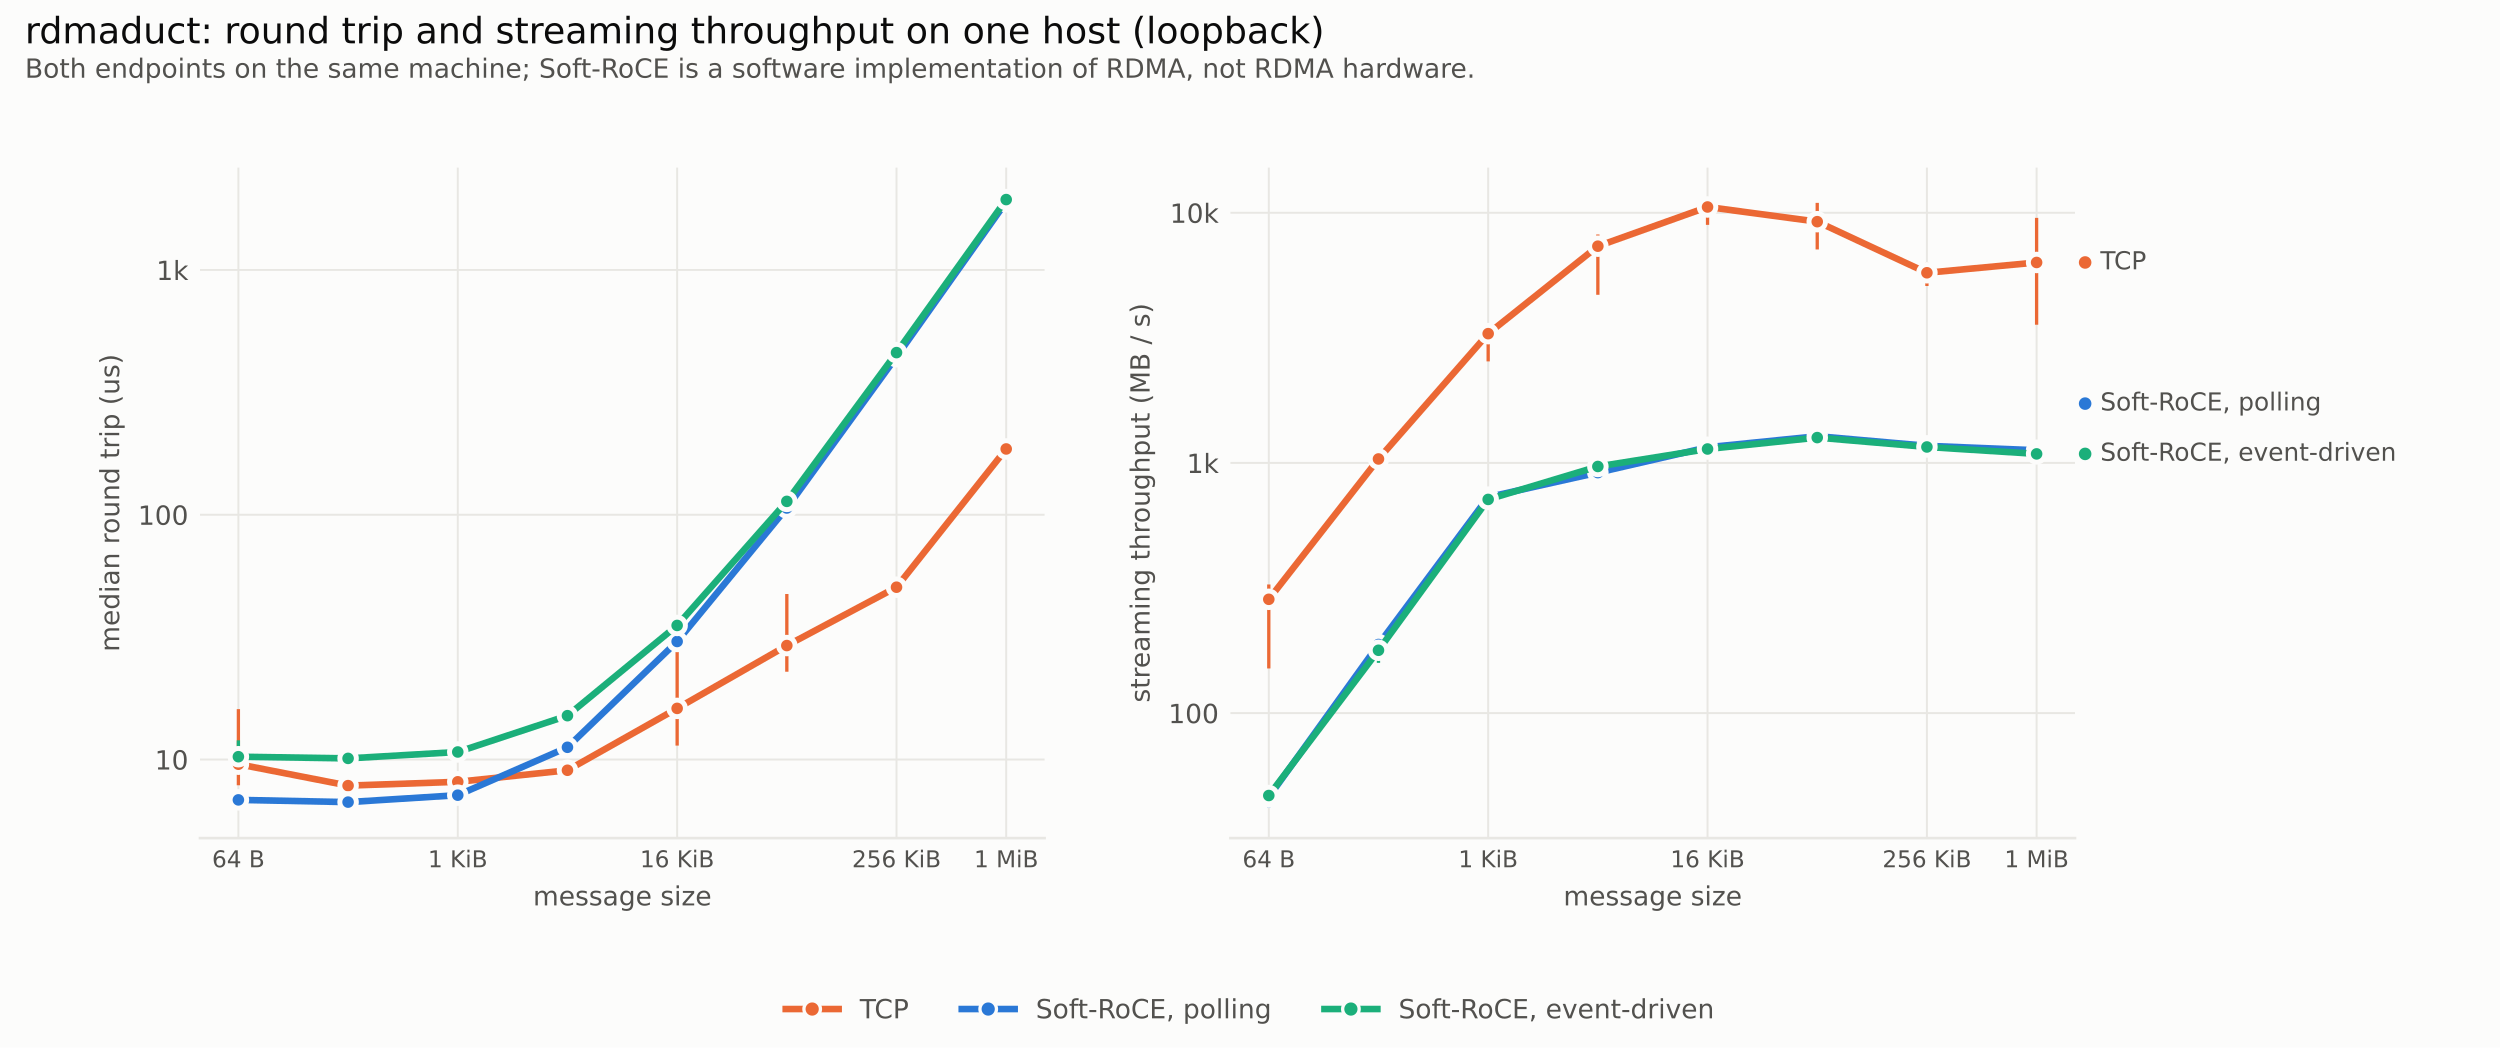
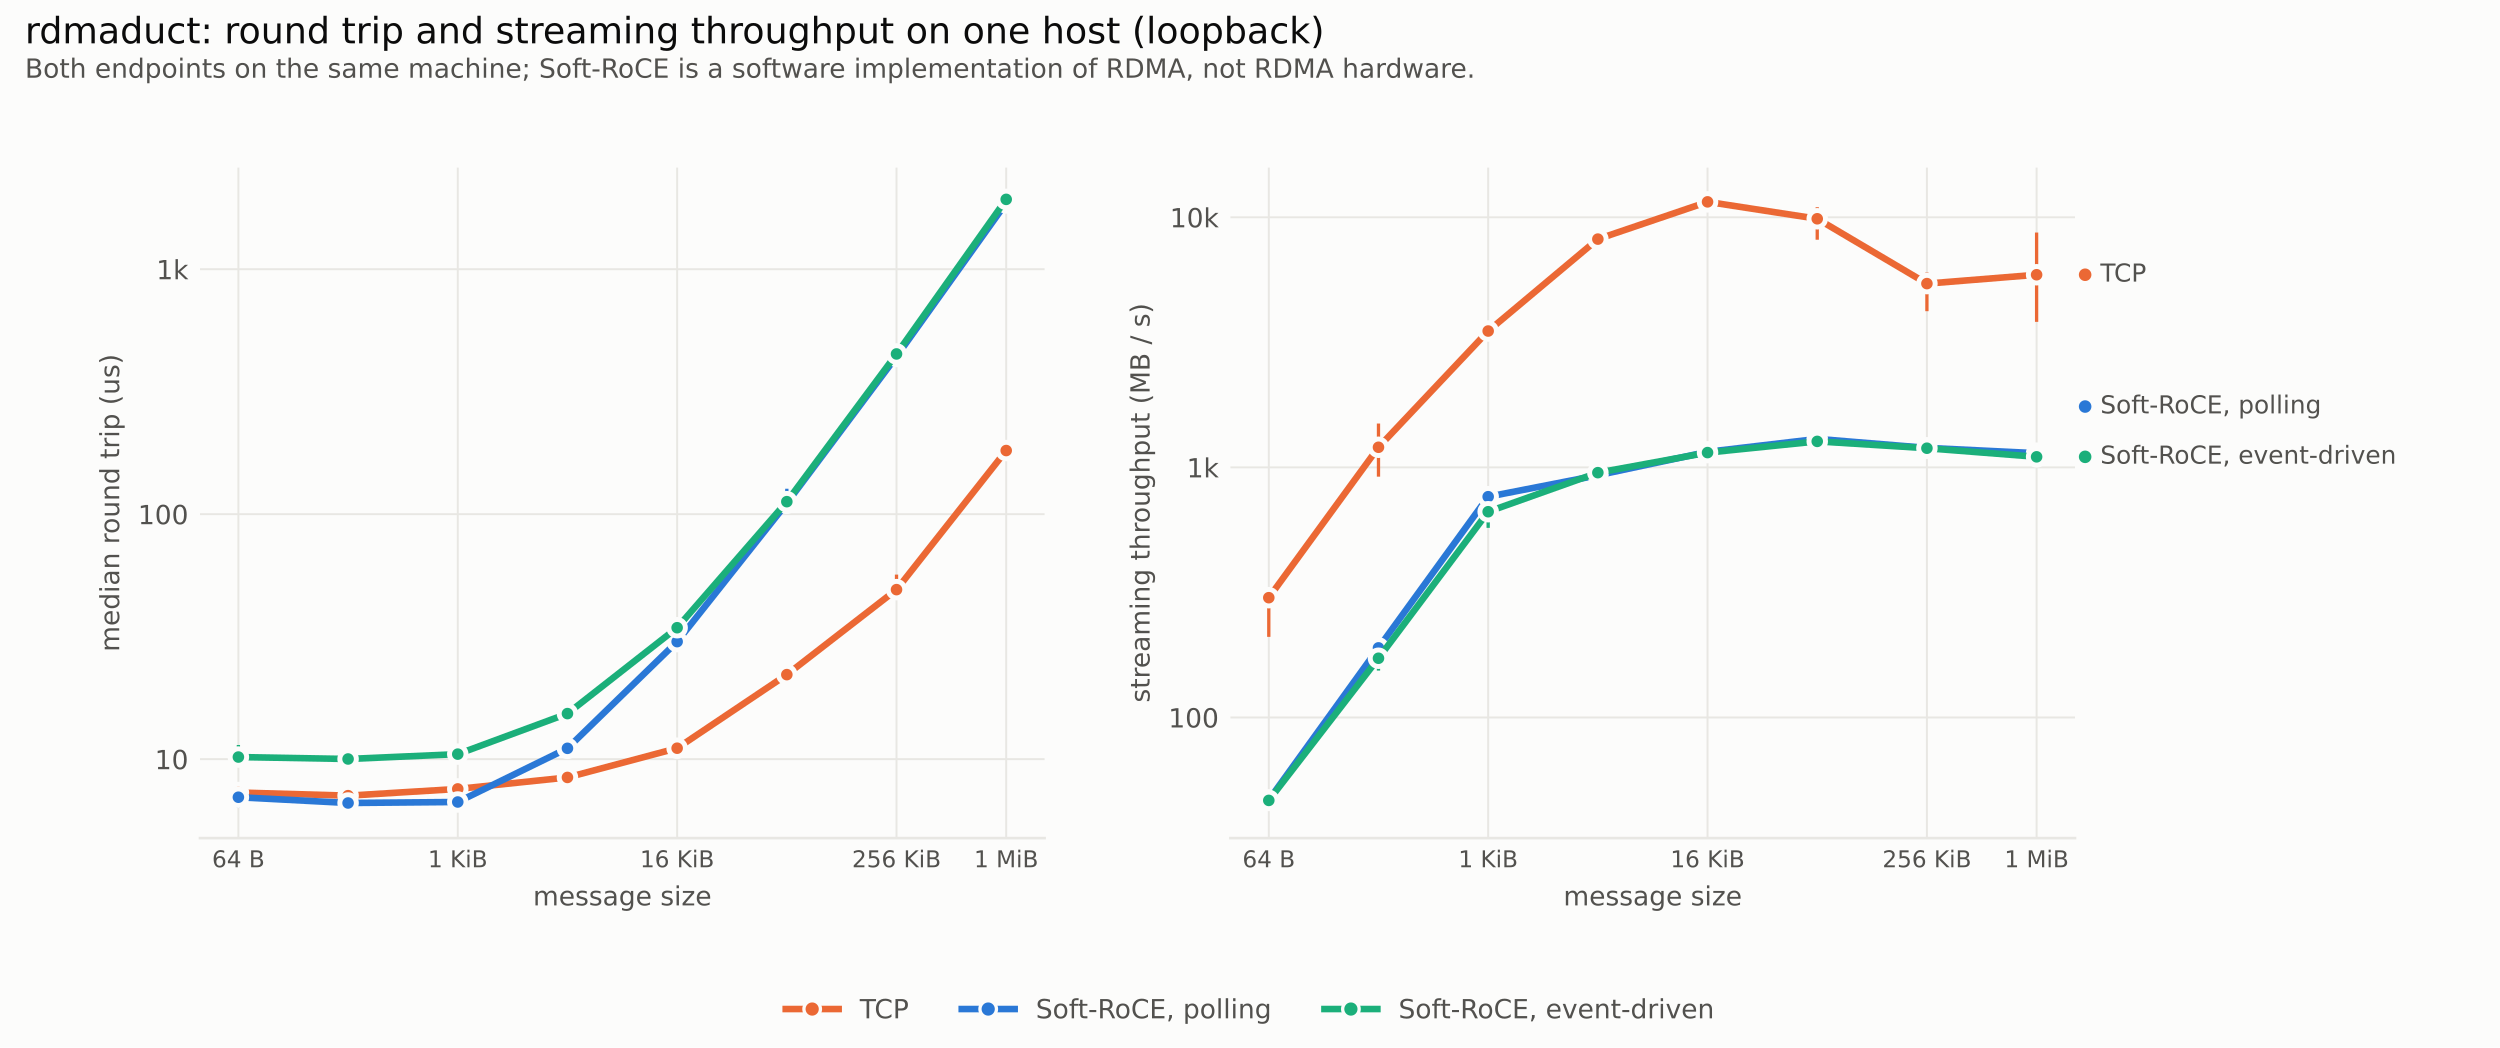
<svg xmlns="http://www.w3.org/2000/svg" xmlns:xlink="http://www.w3.org/1999/xlink" width="756pt" height="316.8pt" viewBox="0 0 756 316.8" version="1.1">
  <defs>
    <style type="text/css">*{stroke-linejoin: round; stroke-linecap: butt}</style>
  </defs>
  <g id="figure_1">
    <g id="patch_1">
      <path d="M 0 316.8  L 756 316.8  L 756 0  L 0 0  z " style="fill: #fcfcfb" />
    </g>
    <g id="axes_1">
      <g id="patch_2">
        <path d="M 60.48 253.44  L 315.885 253.44  L 315.885 50.688  L 60.48 50.688  z " style="fill: #fcfcfb" />
      </g>
      <g id="matplotlib.axis_1">
        <g id="xtick_1">
          <g id="line2d_1">
            <path d="M 72.089 253.44  L 72.089 50.688  " clip-path="url(#p0225b95021)" style="fill: none; stroke: #e8e7e3; stroke-width: 0.6; stroke-linecap: square" />
          </g>
          <g id="line2d_2" />
          <g id="text_1">
            <text style="fill: #52514e; font: 7px 'DejaVu Sans'; text-anchor: middle" x="72.089" y="262.259" transform="rotate(-0 72.08934 262.2589)">64 B</text>
          </g>
        </g>
        <g id="xtick_2">
          <g id="line2d_3">
            <path d="M 138.428 253.44  L 138.428 50.688  " clip-path="url(#p0225b95021)" style="fill: none; stroke: #e8e7e3; stroke-width: 0.6; stroke-linecap: square" />
          </g>
          <g id="line2d_4" />
          <g id="text_2">
            <text style="fill: #52514e; font: 7px 'DejaVu Sans'; text-anchor: middle" x="138.428" y="262.259" transform="rotate(-0 138.4284 262.2589)">1 KiB</text>
          </g>
        </g>
        <g id="xtick_3">
          <g id="line2d_5">
            <path d="M 204.767 253.44  L 204.767 50.688  " clip-path="url(#p0225b95021)" style="fill: none; stroke: #e8e7e3; stroke-width: 0.6; stroke-linecap: square" />
          </g>
          <g id="line2d_6" />
          <g id="text_3">
            <text style="fill: #52514e; font: 7px 'DejaVu Sans'; text-anchor: middle" x="204.767" y="262.259" transform="rotate(-0 204.7675 262.2589)">16 KiB</text>
          </g>
        </g>
        <g id="xtick_4">
          <g id="line2d_7">
            <path d="M 271.107 253.44  L 271.107 50.688  " clip-path="url(#p0225b95021)" style="fill: none; stroke: #e8e7e3; stroke-width: 0.6; stroke-linecap: square" />
          </g>
          <g id="line2d_8" />
          <g id="text_4">
            <text style="fill: #52514e; font: 7px 'DejaVu Sans'; text-anchor: middle" x="271.107" y="262.259" transform="rotate(-0 271.1065 262.2589)">256 KiB</text>
          </g>
        </g>
        <g id="xtick_5">
          <g id="line2d_9">
            <path d="M 304.276 253.44  L 304.276 50.688  " clip-path="url(#p0225b95021)" style="fill: none; stroke: #e8e7e3; stroke-width: 0.6; stroke-linecap: square" />
          </g>
          <g id="line2d_10" />
          <g id="text_5">
            <text style="fill: #52514e; font: 7px 'DejaVu Sans'; text-anchor: middle" x="304.276" y="262.259" transform="rotate(-0 304.2761 262.2589)">1 MiB</text>
          </g>
        </g>
        <g id="text_6">
          <text style="fill: #52514e; font: 8px 'DejaVu Sans'; text-anchor: middle" x="188.183" y="273.793" transform="rotate(-0 188.1827 273.7934)">message size</text>
        </g>
      </g>
      <g id="matplotlib.axis_2">
        <g id="ytick_1">
          <g id="line2d_11">
-             <path d="M 60.48 229.676  L 315.885 229.676  " clip-path="url(#p0225b95021)" style="fill: none; stroke: #e8e7e3; stroke-width: 0.6; stroke-linecap: square" />
+             <path d="M 60.48 229.563  L 315.885 229.563  " clip-path="url(#p0225b95021)" style="fill: none; stroke: #e8e7e3; stroke-width: 0.6; stroke-linecap: square" />
          </g>
          <g id="line2d_12" />
          <g id="text_7">
-             <text style="fill: #52514e; font: 8px 'DejaVu Sans'; text-anchor: end" x="56.98" y="232.715" transform="rotate(-0 56.98 232.7154)">10</text>
+             <text style="fill: #52514e; font: 8px 'DejaVu Sans'; text-anchor: end" x="56.98" y="232.602" transform="rotate(-0 56.98 232.6025)">10</text>
          </g>
        </g>
        <g id="ytick_2">
          <g id="line2d_13">
-             <path d="M 60.48 155.657  L 315.885 155.657  " clip-path="url(#p0225b95021)" style="fill: none; stroke: #e8e7e3; stroke-width: 0.6; stroke-linecap: square" />
+             <path d="M 60.48 155.485  L 315.885 155.485  " clip-path="url(#p0225b95021)" style="fill: none; stroke: #e8e7e3; stroke-width: 0.6; stroke-linecap: square" />
          </g>
          <g id="line2d_14" />
          <g id="text_8">
-             <text style="fill: #52514e; font: 8px 'DejaVu Sans'; text-anchor: end" x="56.98" y="158.696" transform="rotate(-0 56.98 158.6962)">100</text>
+             <text style="fill: #52514e; font: 8px 'DejaVu Sans'; text-anchor: end" x="56.98" y="158.524" transform="rotate(-0 56.98 158.5242)">100</text>
          </g>
        </g>
        <g id="ytick_3">
          <g id="line2d_15">
-             <path d="M 60.48 81.638  L 315.885 81.638  " clip-path="url(#p0225b95021)" style="fill: none; stroke: #e8e7e3; stroke-width: 0.6; stroke-linecap: square" />
+             <path d="M 60.48 81.407  L 315.885 81.407  " clip-path="url(#p0225b95021)" style="fill: none; stroke: #e8e7e3; stroke-width: 0.6; stroke-linecap: square" />
          </g>
          <g id="line2d_16" />
          <g id="text_9">
-             <text style="fill: #52514e; font: 8px 'DejaVu Sans'; text-anchor: end" x="56.98" y="84.677" transform="rotate(-0 56.98 84.67698)">1k</text>
+             <text style="fill: #52514e; font: 8px 'DejaVu Sans'; text-anchor: end" x="56.98" y="84.446" transform="rotate(-0 56.98 84.44595)">1k</text>
          </g>
        </g>
        <g id="text_10">
          <text style="fill: #52514e; font: 8px 'DejaVu Sans'; text-anchor: middle" x="36.046" y="152.064" transform="rotate(-90 36.04625 152.064)">median round trip (us)</text>
        </g>
      </g>
      <g id="patch_3">
        <path d="M 60.48 253.44  L 315.885 253.44  " style="fill: none; stroke: #e8e7e3; stroke-width: 0.8; stroke-linejoin: miter; stroke-linecap: square" />
      </g>
      <g id="LineCollection_1">
-         <path d="M 72.089 237.458  L 72.089 214.447  " clip-path="url(#p0225b95021)" style="fill: none; stroke: #eb6834" />
-         <path d="M 105.259 237.746  L 105.259 237.417  " clip-path="url(#p0225b95021)" style="fill: none; stroke: #eb6834" />
-         <path d="M 138.428 237.01  L 138.428 235.55  " clip-path="url(#p0225b95021)" style="fill: none; stroke: #eb6834" />
-         <path d="M 171.598 233.603  L 171.598 231.665  " clip-path="url(#p0225b95021)" style="fill: none; stroke: #eb6834" />
-         <path d="M 204.767 225.464  L 204.767 195.416  " clip-path="url(#p0225b95021)" style="fill: none; stroke: #eb6834" />
-         <path d="M 237.937 203.126  L 237.937 179.635  " clip-path="url(#p0225b95021)" style="fill: none; stroke: #eb6834" />
-         <path d="M 271.107 178.366  L 271.107 176.653  " clip-path="url(#p0225b95021)" style="fill: none; stroke: #eb6834" />
-         <path d="M 304.276 136.26  L 304.276 135.014  " clip-path="url(#p0225b95021)" style="fill: none; stroke: #eb6834" />
+         <path d="M 72.089 240.266  L 72.089 238.947  " clip-path="url(#p0225b95021)" style="fill: none; stroke: #eb6834" />
+         <path d="M 105.259 241.454  L 105.259 238.99  " clip-path="url(#p0225b95021)" style="fill: none; stroke: #eb6834" />
+         <path d="M 138.428 240.536  L 138.428 237.351  " clip-path="url(#p0225b95021)" style="fill: none; stroke: #eb6834" />
+         <path d="M 171.598 236.223  L 171.598 234.192  " clip-path="url(#p0225b95021)" style="fill: none; stroke: #eb6834" />
+         <path d="M 204.767 227.841  L 204.767 223.644  " clip-path="url(#p0225b95021)" style="fill: none; stroke: #eb6834" />
+         <path d="M 237.937 204.832  L 237.937 202.851  " clip-path="url(#p0225b95021)" style="fill: none; stroke: #eb6834" />
+         <path d="M 271.107 179.707  L 271.107 173.767  " clip-path="url(#p0225b95021)" style="fill: none; stroke: #eb6834" />
+         <path d="M 304.276 137.061  L 304.276 135.268  " clip-path="url(#p0225b95021)" style="fill: none; stroke: #eb6834" />
      </g>
      <g id="LineCollection_2">
-         <path d="M 72.089 242.985  L 72.089 240.913  " clip-path="url(#p0225b95021)" style="fill: none; stroke: #2a78d6" />
-         <path d="M 105.259 244.224  L 105.259 241.372  " clip-path="url(#p0225b95021)" style="fill: none; stroke: #2a78d6" />
-         <path d="M 138.428 241.142  L 138.428 238.838  " clip-path="url(#p0225b95021)" style="fill: none; stroke: #2a78d6" />
-         <path d="M 171.598 226.876  L 171.598 225.464  " clip-path="url(#p0225b95021)" style="fill: none; stroke: #2a78d6" />
-         <path d="M 204.767 194.424  L 204.767 193.295  " clip-path="url(#p0225b95021)" style="fill: none; stroke: #2a78d6" />
-         <path d="M 237.937 154.079  L 237.937 153.287  " clip-path="url(#p0225b95021)" style="fill: none; stroke: #2a78d6" />
-         <path d="M 271.107 108.989  L 271.107 106.815  " clip-path="url(#p0225b95021)" style="fill: none; stroke: #2a78d6" />
-         <path d="M 304.276 61.609  L 304.276 60.637  " clip-path="url(#p0225b95021)" style="fill: none; stroke: #2a78d6" />
+         <path d="M 72.089 244.224  L 72.089 237.065  " clip-path="url(#p0225b95021)" style="fill: none; stroke: #2a78d6" />
+         <path d="M 105.259 244.123  L 105.259 242.16  " clip-path="url(#p0225b95021)" style="fill: none; stroke: #2a78d6" />
+         <path d="M 138.428 243.078  L 138.428 241.501  " clip-path="url(#p0225b95021)" style="fill: none; stroke: #2a78d6" />
+         <path d="M 171.598 227.236  L 171.598 225.774  " clip-path="url(#p0225b95021)" style="fill: none; stroke: #2a78d6" />
+         <path d="M 204.767 195.443  L 204.767 192.967  " clip-path="url(#p0225b95021)" style="fill: none; stroke: #2a78d6" />
+         <path d="M 237.937 154.328  L 237.937 147.785  " clip-path="url(#p0225b95021)" style="fill: none; stroke: #2a78d6" />
+         <path d="M 271.107 108.539  L 271.107 107.145  " clip-path="url(#p0225b95021)" style="fill: none; stroke: #2a78d6" />
+         <path d="M 304.276 61.669  L 304.276 60.855  " clip-path="url(#p0225b95021)" style="fill: none; stroke: #2a78d6" />
      </g>
      <g id="LineCollection_3">
-         <path d="M 72.089 231.871  L 72.089 223.869  " clip-path="url(#p0225b95021)" style="fill: none; stroke: #1baf7a" />
-         <path d="M 105.259 230.129  L 105.259 228.57  " clip-path="url(#p0225b95021)" style="fill: none; stroke: #1baf7a" />
-         <path d="M 138.428 228.788  L 138.428 225.918  " clip-path="url(#p0225b95021)" style="fill: none; stroke: #1baf7a" />
-         <path d="M 171.598 216.922  L 171.598 215.713  " clip-path="url(#p0225b95021)" style="fill: none; stroke: #1baf7a" />
-         <path d="M 204.767 190.035  L 204.767 188.508  " clip-path="url(#p0225b95021)" style="fill: none; stroke: #1baf7a" />
-         <path d="M 237.937 152.311  L 237.937 150.717  " clip-path="url(#p0225b95021)" style="fill: none; stroke: #1baf7a" />
-         <path d="M 271.107 107.454  L 271.107 105.843  " clip-path="url(#p0225b95021)" style="fill: none; stroke: #1baf7a" />
+         <path d="M 72.089 231.794  L 72.089 225.291  " clip-path="url(#p0225b95021)" style="fill: none; stroke: #1baf7a" />
+         <path d="M 105.259 230.809  L 105.259 228.675  " clip-path="url(#p0225b95021)" style="fill: none; stroke: #1baf7a" />
+         <path d="M 138.428 229.886  L 138.428 227.236  " clip-path="url(#p0225b95021)" style="fill: none; stroke: #1baf7a" />
+         <path d="M 171.598 217.366  L 171.598 214.442  " clip-path="url(#p0225b95021)" style="fill: none; stroke: #1baf7a" />
+         <path d="M 204.767 190.852  L 204.767 188.976  " clip-path="url(#p0225b95021)" style="fill: none; stroke: #1baf7a" />
+         <path d="M 237.937 151.917  L 237.937 151.264  " clip-path="url(#p0225b95021)" style="fill: none; stroke: #1baf7a" />
+         <path d="M 271.107 107.615  L 271.107 106.642  " clip-path="url(#p0225b95021)" style="fill: none; stroke: #1baf7a" />
        <path d="M 304.276 60.815  L 304.276 59.904  " clip-path="url(#p0225b95021)" style="fill: none; stroke: #1baf7a" />
      </g>
      <g id="line2d_17">
-         <path d="M 72.089 231.096  L 105.259 237.573  L 138.428 236.418  L 171.598 232.928  L 204.767 214.216  L 237.937 195.216  L 271.107 177.572  L 304.276 135.765  " clip-path="url(#p0225b95021)" style="fill: none; stroke: #eb6834; stroke-width: 2; stroke-linecap: square" />
+         <path d="M 72.089 239.653  L 105.259 240.609  L 138.428 238.571  L 171.598 235.096  L 204.767 226.258  L 237.937 204.01  L 271.107 178.305  L 304.276 136.245  " clip-path="url(#p0225b95021)" style="fill: none; stroke: #eb6834; stroke-width: 2; stroke-linecap: square" />
        <defs>
          <path id="mbe585dbcda" d="M 0 2.5  C 0.663 2.5 1.299 2.237 1.768 1.768  C 2.237 1.299 2.5 0.663 2.5 0  C 2.5 -0.663 2.237 -1.299 1.768 -1.768  C 1.299 -2.237 0.663 -2.5 0 -2.5  C -0.663 -2.5 -1.299 -2.237 -1.768 -1.768  C -2.237 -1.299 -2.5 -0.663 -2.5 0  C -2.5 0.663 -2.237 1.299 -1.768 1.768  C -1.299 2.237 -0.663 2.5 0 2.5  z " style="stroke: #fcfcfb; stroke-width: 1.5" />
        </defs>
        <g clip-path="url(#p0225b95021)">
-           <use xlink:href="#mbe585dbcda" x="72.089" y="231.096" style="fill: #eb6834; stroke: #fcfcfb; stroke-width: 1.5" />
-           <use xlink:href="#mbe585dbcda" x="105.259" y="237.573" style="fill: #eb6834; stroke: #fcfcfb; stroke-width: 1.5" />
-           <use xlink:href="#mbe585dbcda" x="138.428" y="236.418" style="fill: #eb6834; stroke: #fcfcfb; stroke-width: 1.5" />
-           <use xlink:href="#mbe585dbcda" x="171.598" y="232.928" style="fill: #eb6834; stroke: #fcfcfb; stroke-width: 1.5" />
-           <use xlink:href="#mbe585dbcda" x="204.767" y="214.216" style="fill: #eb6834; stroke: #fcfcfb; stroke-width: 1.5" />
-           <use xlink:href="#mbe585dbcda" x="237.937" y="195.216" style="fill: #eb6834; stroke: #fcfcfb; stroke-width: 1.5" />
-           <use xlink:href="#mbe585dbcda" x="271.107" y="177.572" style="fill: #eb6834; stroke: #fcfcfb; stroke-width: 1.5" />
-           <use xlink:href="#mbe585dbcda" x="304.276" y="135.765" style="fill: #eb6834; stroke: #fcfcfb; stroke-width: 1.5" />
+           <use xlink:href="#mbe585dbcda" x="72.089" y="239.653" style="fill: #eb6834; stroke: #fcfcfb; stroke-width: 1.5" />
+           <use xlink:href="#mbe585dbcda" x="105.259" y="240.609" style="fill: #eb6834; stroke: #fcfcfb; stroke-width: 1.5" />
+           <use xlink:href="#mbe585dbcda" x="138.428" y="238.571" style="fill: #eb6834; stroke: #fcfcfb; stroke-width: 1.5" />
+           <use xlink:href="#mbe585dbcda" x="171.598" y="235.096" style="fill: #eb6834; stroke: #fcfcfb; stroke-width: 1.5" />
+           <use xlink:href="#mbe585dbcda" x="204.767" y="226.258" style="fill: #eb6834; stroke: #fcfcfb; stroke-width: 1.5" />
+           <use xlink:href="#mbe585dbcda" x="237.937" y="204.01" style="fill: #eb6834; stroke: #fcfcfb; stroke-width: 1.5" />
+           <use xlink:href="#mbe585dbcda" x="271.107" y="178.305" style="fill: #eb6834; stroke: #fcfcfb; stroke-width: 1.5" />
+           <use xlink:href="#mbe585dbcda" x="304.276" y="136.245" style="fill: #eb6834; stroke: #fcfcfb; stroke-width: 1.5" />
        </g>
      </g>
      <g id="line2d_18">
-         <path d="M 72.089 241.885  L 105.259 242.559  L 138.428 240.46  L 171.598 225.981  L 204.767 193.985  L 237.937 153.619  L 271.107 107.876  L 304.276 61.033  " clip-path="url(#p0225b95021)" style="fill: none; stroke: #2a78d6; stroke-width: 2; stroke-linecap: square" />
+         <path d="M 72.089 241.084  L 105.259 242.824  L 138.428 242.524  L 171.598 226.293  L 204.767 194.028  L 237.937 152.164  L 271.107 107.789  L 304.276 61.371  " clip-path="url(#p0225b95021)" style="fill: none; stroke: #2a78d6; stroke-width: 2; stroke-linecap: square" />
        <defs>
          <path id="m7a1b15f23d" d="M 0 2.5  C 0.663 2.5 1.299 2.237 1.768 1.768  C 2.237 1.299 2.5 0.663 2.5 0  C 2.5 -0.663 2.237 -1.299 1.768 -1.768  C 1.299 -2.237 0.663 -2.5 0 -2.5  C -0.663 -2.5 -1.299 -2.237 -1.768 -1.768  C -2.237 -1.299 -2.5 -0.663 -2.5 0  C -2.5 0.663 -2.237 1.299 -1.768 1.768  C -1.299 2.237 -0.663 2.5 0 2.5  z " style="stroke: #fcfcfb; stroke-width: 1.5" />
        </defs>
        <g clip-path="url(#p0225b95021)">
-           <use xlink:href="#m7a1b15f23d" x="72.089" y="241.885" style="fill: #2a78d6; stroke: #fcfcfb; stroke-width: 1.5" />
-           <use xlink:href="#m7a1b15f23d" x="105.259" y="242.559" style="fill: #2a78d6; stroke: #fcfcfb; stroke-width: 1.5" />
-           <use xlink:href="#m7a1b15f23d" x="138.428" y="240.46" style="fill: #2a78d6; stroke: #fcfcfb; stroke-width: 1.5" />
-           <use xlink:href="#m7a1b15f23d" x="171.598" y="225.981" style="fill: #2a78d6; stroke: #fcfcfb; stroke-width: 1.5" />
-           <use xlink:href="#m7a1b15f23d" x="204.767" y="193.985" style="fill: #2a78d6; stroke: #fcfcfb; stroke-width: 1.5" />
-           <use xlink:href="#m7a1b15f23d" x="237.937" y="153.619" style="fill: #2a78d6; stroke: #fcfcfb; stroke-width: 1.5" />
-           <use xlink:href="#m7a1b15f23d" x="271.107" y="107.876" style="fill: #2a78d6; stroke: #fcfcfb; stroke-width: 1.5" />
-           <use xlink:href="#m7a1b15f23d" x="304.276" y="61.033" style="fill: #2a78d6; stroke: #fcfcfb; stroke-width: 1.5" />
+           <use xlink:href="#m7a1b15f23d" x="72.089" y="241.084" style="fill: #2a78d6; stroke: #fcfcfb; stroke-width: 1.5" />
+           <use xlink:href="#m7a1b15f23d" x="105.259" y="242.824" style="fill: #2a78d6; stroke: #fcfcfb; stroke-width: 1.5" />
+           <use xlink:href="#m7a1b15f23d" x="138.428" y="242.524" style="fill: #2a78d6; stroke: #fcfcfb; stroke-width: 1.5" />
+           <use xlink:href="#m7a1b15f23d" x="171.598" y="226.293" style="fill: #2a78d6; stroke: #fcfcfb; stroke-width: 1.5" />
+           <use xlink:href="#m7a1b15f23d" x="204.767" y="194.028" style="fill: #2a78d6; stroke: #fcfcfb; stroke-width: 1.5" />
+           <use xlink:href="#m7a1b15f23d" x="237.937" y="152.164" style="fill: #2a78d6; stroke: #fcfcfb; stroke-width: 1.5" />
+           <use xlink:href="#m7a1b15f23d" x="271.107" y="107.789" style="fill: #2a78d6; stroke: #fcfcfb; stroke-width: 1.5" />
+           <use xlink:href="#m7a1b15f23d" x="304.276" y="61.371" style="fill: #2a78d6; stroke: #fcfcfb; stroke-width: 1.5" />
        </g>
      </g>
      <g id="line2d_19">
-         <path d="M 72.089 228.826  L 105.259 229.337  L 138.428 227.399  L 171.598 216.42  L 204.767 189.134  L 237.937 151.617  L 271.107 106.629  L 304.276 60.353  " clip-path="url(#p0225b95021)" style="fill: none; stroke: #1baf7a; stroke-width: 2; stroke-linecap: square" />
+         <path d="M 72.089 228.932  L 105.259 229.518  L 138.428 228.049  L 171.598 215.793  L 204.767 189.823  L 237.937 151.704  L 271.107 107.035  L 304.276 60.289  " clip-path="url(#p0225b95021)" style="fill: none; stroke: #1baf7a; stroke-width: 2; stroke-linecap: square" />
        <defs>
          <path id="m69849cfc25" d="M 0 2.5  C 0.663 2.5 1.299 2.237 1.768 1.768  C 2.237 1.299 2.5 0.663 2.5 0  C 2.5 -0.663 2.237 -1.299 1.768 -1.768  C 1.299 -2.237 0.663 -2.5 0 -2.5  C -0.663 -2.5 -1.299 -2.237 -1.768 -1.768  C -2.237 -1.299 -2.5 -0.663 -2.5 0  C -2.5 0.663 -2.237 1.299 -1.768 1.768  C -1.299 2.237 -0.663 2.5 0 2.5  z " style="stroke: #fcfcfb; stroke-width: 1.5" />
        </defs>
        <g clip-path="url(#p0225b95021)">
-           <use xlink:href="#m69849cfc25" x="72.089" y="228.826" style="fill: #1baf7a; stroke: #fcfcfb; stroke-width: 1.5" />
-           <use xlink:href="#m69849cfc25" x="105.259" y="229.337" style="fill: #1baf7a; stroke: #fcfcfb; stroke-width: 1.5" />
-           <use xlink:href="#m69849cfc25" x="138.428" y="227.399" style="fill: #1baf7a; stroke: #fcfcfb; stroke-width: 1.5" />
-           <use xlink:href="#m69849cfc25" x="171.598" y="216.42" style="fill: #1baf7a; stroke: #fcfcfb; stroke-width: 1.5" />
-           <use xlink:href="#m69849cfc25" x="204.767" y="189.134" style="fill: #1baf7a; stroke: #fcfcfb; stroke-width: 1.5" />
-           <use xlink:href="#m69849cfc25" x="237.937" y="151.617" style="fill: #1baf7a; stroke: #fcfcfb; stroke-width: 1.5" />
-           <use xlink:href="#m69849cfc25" x="271.107" y="106.629" style="fill: #1baf7a; stroke: #fcfcfb; stroke-width: 1.5" />
-           <use xlink:href="#m69849cfc25" x="304.276" y="60.353" style="fill: #1baf7a; stroke: #fcfcfb; stroke-width: 1.5" />
+           <use xlink:href="#m69849cfc25" x="72.089" y="228.932" style="fill: #1baf7a; stroke: #fcfcfb; stroke-width: 1.5" />
+           <use xlink:href="#m69849cfc25" x="105.259" y="229.518" style="fill: #1baf7a; stroke: #fcfcfb; stroke-width: 1.5" />
+           <use xlink:href="#m69849cfc25" x="138.428" y="228.049" style="fill: #1baf7a; stroke: #fcfcfb; stroke-width: 1.5" />
+           <use xlink:href="#m69849cfc25" x="171.598" y="215.793" style="fill: #1baf7a; stroke: #fcfcfb; stroke-width: 1.5" />
+           <use xlink:href="#m69849cfc25" x="204.767" y="189.823" style="fill: #1baf7a; stroke: #fcfcfb; stroke-width: 1.5" />
+           <use xlink:href="#m69849cfc25" x="237.937" y="151.704" style="fill: #1baf7a; stroke: #fcfcfb; stroke-width: 1.5" />
+           <use xlink:href="#m69849cfc25" x="271.107" y="107.035" style="fill: #1baf7a; stroke: #fcfcfb; stroke-width: 1.5" />
+           <use xlink:href="#m69849cfc25" x="304.276" y="60.289" style="fill: #1baf7a; stroke: #fcfcfb; stroke-width: 1.5" />
        </g>
      </g>
    </g>
    <g id="axes_2">
      <g id="patch_4">
        <path d="M 372.075 253.44  L 627.48 253.44  L 627.48 50.688  L 372.075 50.688  z " style="fill: #fcfcfb" />
      </g>
      <g id="matplotlib.axis_3">
        <g id="xtick_6">
          <g id="line2d_20">
            <path d="M 383.684 253.44  L 383.684 50.688  " clip-path="url(#p8bcc174e49)" style="fill: none; stroke: #e8e7e3; stroke-width: 0.6; stroke-linecap: square" />
          </g>
          <g id="line2d_21" />
          <g id="text_11">
            <text style="fill: #52514e; font: 7px 'DejaVu Sans'; text-anchor: middle" x="383.684" y="262.259" transform="rotate(-0 383.6839 262.2589)">64 B</text>
          </g>
        </g>
        <g id="xtick_7">
          <g id="line2d_22">
            <path d="M 450.023 253.44  L 450.023 50.688  " clip-path="url(#p8bcc174e49)" style="fill: none; stroke: #e8e7e3; stroke-width: 0.6; stroke-linecap: square" />
          </g>
          <g id="line2d_23" />
          <g id="text_12">
            <text style="fill: #52514e; font: 7px 'DejaVu Sans'; text-anchor: middle" x="450.023" y="262.259" transform="rotate(-0 450.023 262.2589)">1 KiB</text>
          </g>
        </g>
        <g id="xtick_8">
          <g id="line2d_24">
            <path d="M 516.362 253.44  L 516.362 50.688  " clip-path="url(#p8bcc174e49)" style="fill: none; stroke: #e8e7e3; stroke-width: 0.6; stroke-linecap: square" />
          </g>
          <g id="line2d_25" />
          <g id="text_13">
            <text style="fill: #52514e; font: 7px 'DejaVu Sans'; text-anchor: middle" x="516.362" y="262.259" transform="rotate(-0 516.3621 262.2589)">16 KiB</text>
          </g>
        </g>
        <g id="xtick_9">
          <g id="line2d_26">
            <path d="M 582.701 253.44  L 582.701 50.688  " clip-path="url(#p8bcc174e49)" style="fill: none; stroke: #e8e7e3; stroke-width: 0.6; stroke-linecap: square" />
          </g>
          <g id="line2d_27" />
          <g id="text_14">
            <text style="fill: #52514e; font: 7px 'DejaVu Sans'; text-anchor: middle" x="582.701" y="262.259" transform="rotate(-0 582.7011 262.2589)">256 KiB</text>
          </g>
        </g>
        <g id="xtick_10">
          <g id="line2d_28">
            <path d="M 615.871 253.44  L 615.871 50.688  " clip-path="url(#p8bcc174e49)" style="fill: none; stroke: #e8e7e3; stroke-width: 0.6; stroke-linecap: square" />
          </g>
          <g id="line2d_29" />
          <g id="text_15">
            <text style="fill: #52514e; font: 7px 'DejaVu Sans'; text-anchor: middle" x="615.871" y="262.259" transform="rotate(-0 615.8707 262.2589)">1 MiB</text>
          </g>
        </g>
        <g id="text_16">
          <text style="fill: #52514e; font: 8px 'DejaVu Sans'; text-anchor: middle" x="499.777" y="273.793" transform="rotate(-0 499.7773 273.7934)">message size</text>
        </g>
      </g>
      <g id="matplotlib.axis_4">
        <g id="ytick_4">
          <g id="line2d_30">
-             <path d="M 372.075 215.637  L 627.48 215.637  " clip-path="url(#p8bcc174e49)" style="fill: none; stroke: #e8e7e3; stroke-width: 0.6; stroke-linecap: square" />
+             <path d="M 372.075 216.954  L 627.48 216.954  " clip-path="url(#p8bcc174e49)" style="fill: none; stroke: #e8e7e3; stroke-width: 0.6; stroke-linecap: square" />
          </g>
          <g id="line2d_31" />
          <g id="text_17">
-             <text style="fill: #52514e; font: 8px 'DejaVu Sans'; text-anchor: end" x="368.575" y="218.677" transform="rotate(-0 368.5746 218.6768)">100</text>
+             <text style="fill: #52514e; font: 8px 'DejaVu Sans'; text-anchor: end" x="368.575" y="219.993" transform="rotate(-0 368.5746 219.9934)">100</text>
          </g>
        </g>
        <g id="ytick_5">
          <g id="line2d_32">
-             <path d="M 372.075 139.989  L 627.48 139.989  " clip-path="url(#p8bcc174e49)" style="fill: none; stroke: #e8e7e3; stroke-width: 0.6; stroke-linecap: square" />
+             <path d="M 372.075 141.333  L 627.48 141.333  " clip-path="url(#p8bcc174e49)" style="fill: none; stroke: #e8e7e3; stroke-width: 0.6; stroke-linecap: square" />
          </g>
          <g id="line2d_33" />
          <g id="text_18">
-             <text style="fill: #52514e; font: 8px 'DejaVu Sans'; text-anchor: end" x="368.575" y="143.029" transform="rotate(-0 368.5746 143.0288)">1k</text>
+             <text style="fill: #52514e; font: 8px 'DejaVu Sans'; text-anchor: end" x="368.575" y="144.372" transform="rotate(-0 368.5746 144.3721)">1k</text>
          </g>
        </g>
        <g id="ytick_6">
          <g id="line2d_34">
-             <path d="M 372.075 64.341  L 627.48 64.341  " clip-path="url(#p8bcc174e49)" style="fill: none; stroke: #e8e7e3; stroke-width: 0.6; stroke-linecap: square" />
+             <path d="M 372.075 65.711  L 627.48 65.711  " clip-path="url(#p8bcc174e49)" style="fill: none; stroke: #e8e7e3; stroke-width: 0.6; stroke-linecap: square" />
          </g>
          <g id="line2d_35" />
          <g id="text_19">
-             <text style="fill: #52514e; font: 8px 'DejaVu Sans'; text-anchor: end" x="368.575" y="67.381" transform="rotate(-0 368.5746 67.38087)">10k</text>
+             <text style="fill: #52514e; font: 8px 'DejaVu Sans'; text-anchor: end" x="368.575" y="68.751" transform="rotate(-0 368.5746 68.7508)">10k</text>
          </g>
        </g>
        <g id="text_20">
          <text style="fill: #52514e; font: 8px 'DejaVu Sans'; text-anchor: middle" x="347.641" y="152.064" transform="rotate(-90 347.6408 152.064)">streaming throughput (MB / s)</text>
        </g>
      </g>
      <g id="line2d_36">
        <defs>
          <path id="m032cff338b" d="M 0 2.5  C 0.663 2.5 1.299 2.237 1.768 1.768  C 2.237 1.299 2.5 0.663 2.5 0  C 2.5 -0.663 2.237 -1.299 1.768 -1.768  C 1.299 -2.237 0.663 -2.5 0 -2.5  C -0.663 -2.5 -1.299 -2.237 -1.768 -1.768  C -2.237 -1.299 -2.5 -0.663 -2.5 0  C -2.5 0.663 -2.237 1.299 -1.768 1.768  C -1.299 2.237 -0.663 2.5 0 2.5  z " style="stroke: #fcfcfb; stroke-width: 1.2" />
        </defs>
        <g>
-           <use xlink:href="#m032cff338b" x="630.545" y="137.258" style="fill: #1baf7a; stroke: #fcfcfb; stroke-width: 1.2" />
+           <use xlink:href="#m032cff338b" x="630.545" y="138.147" style="fill: #1baf7a; stroke: #fcfcfb; stroke-width: 1.2" />
        </g>
      </g>
      <g id="line2d_37">
        <defs>
          <path id="m799576cf09" d="M 0 2.5  C 0.663 2.5 1.299 2.237 1.768 1.768  C 2.237 1.299 2.5 0.663 2.5 0  C 2.5 -0.663 2.237 -1.299 1.768 -1.768  C 1.299 -2.237 0.663 -2.5 0 -2.5  C -0.663 -2.5 -1.299 -2.237 -1.768 -1.768  C -2.237 -1.299 -2.5 -0.663 -2.5 0  C -2.5 0.663 -2.237 1.299 -1.768 1.768  C -1.299 2.237 -0.663 2.5 0 2.5  z " style="stroke: #fcfcfb; stroke-width: 1.2" />
        </defs>
        <g>
-           <use xlink:href="#m799576cf09" x="630.545" y="122.052" style="fill: #2a78d6; stroke: #fcfcfb; stroke-width: 1.2" />
+           <use xlink:href="#m799576cf09" x="630.545" y="122.94" style="fill: #2a78d6; stroke: #fcfcfb; stroke-width: 1.2" />
        </g>
      </g>
      <g id="line2d_38">
        <defs>
          <path id="m829fdef6c4" d="M 0 2.5  C 0.663 2.5 1.299 2.237 1.768 1.768  C 2.237 1.299 2.5 0.663 2.5 0  C 2.5 -0.663 2.237 -1.299 1.768 -1.768  C 1.299 -2.237 0.663 -2.5 0 -2.5  C -0.663 -2.5 -1.299 -2.237 -1.768 -1.768  C -2.237 -1.299 -2.5 -0.663 -2.5 0  C -2.5 0.663 -2.237 1.299 -1.768 1.768  C -1.299 2.237 -0.663 2.5 0 2.5  z " style="stroke: #fcfcfb; stroke-width: 1.2" />
        </defs>
        <g>
-           <use xlink:href="#m829fdef6c4" x="630.545" y="79.371" style="fill: #eb6834; stroke: #fcfcfb; stroke-width: 1.2" />
+           <use xlink:href="#m829fdef6c4" x="630.545" y="83.083" style="fill: #eb6834; stroke: #fcfcfb; stroke-width: 1.2" />
        </g>
      </g>
      <g id="patch_5">
        <path d="M 372.075 253.44  L 627.48 253.44  " style="fill: none; stroke: #e8e7e3; stroke-width: 0.8; stroke-linejoin: miter; stroke-linecap: square" />
      </g>
      <g id="LineCollection_4">
-         <path d="M 383.684 202.15  L 383.684 176.735  " clip-path="url(#p8bcc174e49)" style="fill: none; stroke: #eb6834" />
-         <path d="M 416.853 139.582  L 416.853 138.443  " clip-path="url(#p8bcc174e49)" style="fill: none; stroke: #eb6834" />
-         <path d="M 450.023 109.279  L 450.023 98.386  " clip-path="url(#p8bcc174e49)" style="fill: none; stroke: #eb6834" />
-         <path d="M 483.193 89.151  L 483.193 70.909  " clip-path="url(#p8bcc174e49)" style="fill: none; stroke: #eb6834" />
-         <path d="M 516.362 67.992  L 516.362 59.904  " clip-path="url(#p8bcc174e49)" style="fill: none; stroke: #eb6834" />
-         <path d="M 549.532 75.444  L 549.532 61.357  " clip-path="url(#p8bcc174e49)" style="fill: none; stroke: #eb6834" />
-         <path d="M 582.701 86.485  L 582.701 79.384  " clip-path="url(#p8bcc174e49)" style="fill: none; stroke: #eb6834" />
-         <path d="M 615.871 98.194  L 615.871 65.891  " clip-path="url(#p8bcc174e49)" style="fill: none; stroke: #eb6834" />
+         <path d="M 383.684 192.586  L 383.684 177.872  " clip-path="url(#p8bcc174e49)" style="fill: none; stroke: #eb6834" />
+         <path d="M 416.853 144.145  L 416.853 128.078  " clip-path="url(#p8bcc174e49)" style="fill: none; stroke: #eb6834" />
+         <path d="M 450.023 100.806  L 450.023 98.743  " clip-path="url(#p8bcc174e49)" style="fill: none; stroke: #eb6834" />
+         <path d="M 483.193 72.622  L 483.193 71.406  " clip-path="url(#p8bcc174e49)" style="fill: none; stroke: #eb6834" />
+         <path d="M 516.362 62.262  L 516.362 59.904  " clip-path="url(#p8bcc174e49)" style="fill: none; stroke: #eb6834" />
+         <path d="M 549.532 72.487  L 549.532 62.662  " clip-path="url(#p8bcc174e49)" style="fill: none; stroke: #eb6834" />
+         <path d="M 582.701 94.101  L 582.701 82.443  " clip-path="url(#p8bcc174e49)" style="fill: none; stroke: #eb6834" />
+         <path d="M 615.871 97.323  L 615.871 70.327  " clip-path="url(#p8bcc174e49)" style="fill: none; stroke: #eb6834" />
      </g>
      <g id="LineCollection_5">
-         <path d="M 383.684 244.224  L 383.684 238.813  " clip-path="url(#p8bcc174e49)" style="fill: none; stroke: #2a78d6" />
-         <path d="M 416.853 195.978  L 416.853 193.567  " clip-path="url(#p8bcc174e49)" style="fill: none; stroke: #2a78d6" />
-         <path d="M 450.023 151.039  L 450.023 149.216  " clip-path="url(#p8bcc174e49)" style="fill: none; stroke: #2a78d6" />
-         <path d="M 483.193 143.116  L 483.193 142.676  " clip-path="url(#p8bcc174e49)" style="fill: none; stroke: #2a78d6" />
-         <path d="M 516.362 135.708  L 516.362 134.61  " clip-path="url(#p8bcc174e49)" style="fill: none; stroke: #2a78d6" />
-         <path d="M 549.532 133.362  L 549.532 130.811  " clip-path="url(#p8bcc174e49)" style="fill: none; stroke: #2a78d6" />
-         <path d="M 582.701 136.479  L 582.701 133.379  " clip-path="url(#p8bcc174e49)" style="fill: none; stroke: #2a78d6" />
-         <path d="M 615.871 137.408  L 615.871 135.316  " clip-path="url(#p8bcc174e49)" style="fill: none; stroke: #2a78d6" />
+         <path d="M 383.684 242.765  L 383.684 241.403  " clip-path="url(#p8bcc174e49)" style="fill: none; stroke: #2a78d6" />
+         <path d="M 416.853 199.046  L 416.853 194.134  " clip-path="url(#p8bcc174e49)" style="fill: none; stroke: #2a78d6" />
+         <path d="M 450.023 151.57  L 450.023 149.006  " clip-path="url(#p8bcc174e49)" style="fill: none; stroke: #2a78d6" />
+         <path d="M 483.193 145.125  L 483.193 141.947  " clip-path="url(#p8bcc174e49)" style="fill: none; stroke: #2a78d6" />
+         <path d="M 516.362 137.79  L 516.362 135.476  " clip-path="url(#p8bcc174e49)" style="fill: none; stroke: #2a78d6" />
+         <path d="M 549.532 133.365  L 549.532 131.816  " clip-path="url(#p8bcc174e49)" style="fill: none; stroke: #2a78d6" />
+         <path d="M 582.701 137.981  L 582.701 133.998  " clip-path="url(#p8bcc174e49)" style="fill: none; stroke: #2a78d6" />
+         <path d="M 615.871 137.599  L 615.871 135.656  " clip-path="url(#p8bcc174e49)" style="fill: none; stroke: #2a78d6" />
      </g>
      <g id="LineCollection_6">
-         <path d="M 383.684 241.638  L 383.684 239.302  " clip-path="url(#p8bcc174e49)" style="fill: none; stroke: #1baf7a" />
-         <path d="M 416.853 200.45  L 416.853 194.891  " clip-path="url(#p8bcc174e49)" style="fill: none; stroke: #1baf7a" />
-         <path d="M 450.023 151.793  L 450.023 150.013  " clip-path="url(#p8bcc174e49)" style="fill: none; stroke: #1baf7a" />
-         <path d="M 483.193 141.943  L 483.193 140.724  " clip-path="url(#p8bcc174e49)" style="fill: none; stroke: #1baf7a" />
-         <path d="M 516.362 136.198  L 516.362 135.44  " clip-path="url(#p8bcc174e49)" style="fill: none; stroke: #1baf7a" />
-         <path d="M 549.532 133.109  L 549.532 131.654  " clip-path="url(#p8bcc174e49)" style="fill: none; stroke: #1baf7a" />
-         <path d="M 582.701 135.645  L 582.701 134.292  " clip-path="url(#p8bcc174e49)" style="fill: none; stroke: #1baf7a" />
-         <path d="M 615.871 138.365  L 615.871 136.128  " clip-path="url(#p8bcc174e49)" style="fill: none; stroke: #1baf7a" />
+         <path d="M 383.684 244.224  L 383.684 239.718  " clip-path="url(#p8bcc174e49)" style="fill: none; stroke: #1baf7a" />
+         <path d="M 416.853 202.793  L 416.853 195.217  " clip-path="url(#p8bcc174e49)" style="fill: none; stroke: #1baf7a" />
+         <path d="M 450.023 159.628  L 450.023 152.332  " clip-path="url(#p8bcc174e49)" style="fill: none; stroke: #1baf7a" />
+         <path d="M 483.193 144.173  L 483.193 141.977  " clip-path="url(#p8bcc174e49)" style="fill: none; stroke: #1baf7a" />
+         <path d="M 516.362 137.423  L 516.362 136.191  " clip-path="url(#p8bcc174e49)" style="fill: none; stroke: #1baf7a" />
+         <path d="M 549.532 133.987  L 549.532 133.018  " clip-path="url(#p8bcc174e49)" style="fill: none; stroke: #1baf7a" />
+         <path d="M 582.701 135.946  L 582.701 134.283  " clip-path="url(#p8bcc174e49)" style="fill: none; stroke: #1baf7a" />
+         <path d="M 615.871 138.961  L 615.871 137.241  " clip-path="url(#p8bcc174e49)" style="fill: none; stroke: #1baf7a" />
      </g>
      <g id="text_21">
-         <text style="fill: #52514e; font: 7.5px 'DejaVu Sans'; text-anchor: start" x="635.142" y="139.328" transform="rotate(-0 635.1422 139.3275)">Soft-RoCE, event-driven</text>
+         <text style="fill: #52514e; font: 7.5px 'DejaVu Sans'; text-anchor: start" x="635.142" y="140.216" transform="rotate(-0 635.1422 140.2164)">Soft-RoCE, event-driven</text>
      </g>
      <g id="text_22">
-         <text style="fill: #52514e; font: 7.5px 'DejaVu Sans'; text-anchor: start" x="635.142" y="124.121" transform="rotate(-0 635.1422 124.1211)">Soft-RoCE, polling</text>
+         <text style="fill: #52514e; font: 7.5px 'DejaVu Sans'; text-anchor: start" x="635.142" y="125.01" transform="rotate(-0 635.1422 125.01)">Soft-RoCE, polling</text>
      </g>
      <g id="text_23">
-         <text style="fill: #52514e; font: 7.5px 'DejaVu Sans'; text-anchor: start" x="635.142" y="81.44" transform="rotate(-0 635.1422 81.44021)">TCP</text>
+         <text style="fill: #52514e; font: 7.5px 'DejaVu Sans'; text-anchor: start" x="635.142" y="85.153" transform="rotate(-0 635.1422 85.15302)">TCP</text>
      </g>
      <g id="line2d_39">
-         <path d="M 383.684 181.23  L 416.853 138.792  L 450.023 100.896  L 483.193 74.448  L 516.362 62.594  L 549.532 67.033  L 582.701 82.485  L 615.871 79.371  " clip-path="url(#p8bcc174e49)" style="fill: none; stroke: #eb6834; stroke-width: 2; stroke-linecap: square" />
+         <path d="M 383.684 180.74  L 416.853 135.255  L 450.023 100.104  L 483.193 72.306  L 516.362 61.044  L 549.532 66.157  L 582.701 85.763  L 615.871 83.083  " clip-path="url(#p8bcc174e49)" style="fill: none; stroke: #eb6834; stroke-width: 2; stroke-linecap: square" />
        <g clip-path="url(#p8bcc174e49)">
-           <use xlink:href="#mbe585dbcda" x="383.684" y="181.23" style="fill: #eb6834; stroke: #fcfcfb; stroke-width: 1.5" />
-           <use xlink:href="#mbe585dbcda" x="416.853" y="138.792" style="fill: #eb6834; stroke: #fcfcfb; stroke-width: 1.5" />
-           <use xlink:href="#mbe585dbcda" x="450.023" y="100.896" style="fill: #eb6834; stroke: #fcfcfb; stroke-width: 1.5" />
-           <use xlink:href="#mbe585dbcda" x="483.193" y="74.448" style="fill: #eb6834; stroke: #fcfcfb; stroke-width: 1.5" />
-           <use xlink:href="#mbe585dbcda" x="516.362" y="62.594" style="fill: #eb6834; stroke: #fcfcfb; stroke-width: 1.5" />
-           <use xlink:href="#mbe585dbcda" x="549.532" y="67.033" style="fill: #eb6834; stroke: #fcfcfb; stroke-width: 1.5" />
-           <use xlink:href="#mbe585dbcda" x="582.701" y="82.485" style="fill: #eb6834; stroke: #fcfcfb; stroke-width: 1.5" />
-           <use xlink:href="#mbe585dbcda" x="615.871" y="79.371" style="fill: #eb6834; stroke: #fcfcfb; stroke-width: 1.5" />
+           <use xlink:href="#mbe585dbcda" x="383.684" y="180.74" style="fill: #eb6834; stroke: #fcfcfb; stroke-width: 1.5" />
+           <use xlink:href="#mbe585dbcda" x="416.853" y="135.255" style="fill: #eb6834; stroke: #fcfcfb; stroke-width: 1.5" />
+           <use xlink:href="#mbe585dbcda" x="450.023" y="100.104" style="fill: #eb6834; stroke: #fcfcfb; stroke-width: 1.5" />
+           <use xlink:href="#mbe585dbcda" x="483.193" y="72.306" style="fill: #eb6834; stroke: #fcfcfb; stroke-width: 1.5" />
+           <use xlink:href="#mbe585dbcda" x="516.362" y="61.044" style="fill: #eb6834; stroke: #fcfcfb; stroke-width: 1.5" />
+           <use xlink:href="#mbe585dbcda" x="549.532" y="66.157" style="fill: #eb6834; stroke: #fcfcfb; stroke-width: 1.5" />
+           <use xlink:href="#mbe585dbcda" x="582.701" y="85.763" style="fill: #eb6834; stroke: #fcfcfb; stroke-width: 1.5" />
+           <use xlink:href="#mbe585dbcda" x="615.871" y="83.083" style="fill: #eb6834; stroke: #fcfcfb; stroke-width: 1.5" />
        </g>
      </g>
      <g id="line2d_40">
-         <path d="M 383.684 241.028  L 416.853 194.892  L 450.023 150.326  L 483.193 142.919  L 516.362 135.255  L 549.532 131.905  L 582.701 134.818  L 615.871 136.157  " clip-path="url(#p8bcc174e49)" style="fill: none; stroke: #2a78d6; stroke-width: 2; stroke-linecap: square" />
+         <path d="M 383.684 241.906  L 416.853 195.919  L 450.023 150.202  L 483.193 143.717  L 516.362 136.633  L 549.532 132.725  L 582.701 135.444  L 615.871 137.046  " clip-path="url(#p8bcc174e49)" style="fill: none; stroke: #2a78d6; stroke-width: 2; stroke-linecap: square" />
        <g clip-path="url(#p8bcc174e49)">
-           <use xlink:href="#m7a1b15f23d" x="383.684" y="241.028" style="fill: #2a78d6; stroke: #fcfcfb; stroke-width: 1.5" />
-           <use xlink:href="#m7a1b15f23d" x="416.853" y="194.892" style="fill: #2a78d6; stroke: #fcfcfb; stroke-width: 1.5" />
-           <use xlink:href="#m7a1b15f23d" x="450.023" y="150.326" style="fill: #2a78d6; stroke: #fcfcfb; stroke-width: 1.5" />
-           <use xlink:href="#m7a1b15f23d" x="483.193" y="142.919" style="fill: #2a78d6; stroke: #fcfcfb; stroke-width: 1.5" />
-           <use xlink:href="#m7a1b15f23d" x="516.362" y="135.255" style="fill: #2a78d6; stroke: #fcfcfb; stroke-width: 1.5" />
-           <use xlink:href="#m7a1b15f23d" x="549.532" y="131.905" style="fill: #2a78d6; stroke: #fcfcfb; stroke-width: 1.5" />
-           <use xlink:href="#m7a1b15f23d" x="582.701" y="134.818" style="fill: #2a78d6; stroke: #fcfcfb; stroke-width: 1.5" />
-           <use xlink:href="#m7a1b15f23d" x="615.871" y="136.157" style="fill: #2a78d6; stroke: #fcfcfb; stroke-width: 1.5" />
+           <use xlink:href="#m7a1b15f23d" x="383.684" y="241.906" style="fill: #2a78d6; stroke: #fcfcfb; stroke-width: 1.5" />
+           <use xlink:href="#m7a1b15f23d" x="416.853" y="195.919" style="fill: #2a78d6; stroke: #fcfcfb; stroke-width: 1.5" />
+           <use xlink:href="#m7a1b15f23d" x="450.023" y="150.202" style="fill: #2a78d6; stroke: #fcfcfb; stroke-width: 1.5" />
+           <use xlink:href="#m7a1b15f23d" x="483.193" y="143.717" style="fill: #2a78d6; stroke: #fcfcfb; stroke-width: 1.5" />
+           <use xlink:href="#m7a1b15f23d" x="516.362" y="136.633" style="fill: #2a78d6; stroke: #fcfcfb; stroke-width: 1.5" />
+           <use xlink:href="#m7a1b15f23d" x="549.532" y="132.725" style="fill: #2a78d6; stroke: #fcfcfb; stroke-width: 1.5" />
+           <use xlink:href="#m7a1b15f23d" x="582.701" y="135.444" style="fill: #2a78d6; stroke: #fcfcfb; stroke-width: 1.5" />
+           <use xlink:href="#m7a1b15f23d" x="615.871" y="137.046" style="fill: #2a78d6; stroke: #fcfcfb; stroke-width: 1.5" />
        </g>
      </g>
      <g id="line2d_41">
-         <path d="M 383.684 240.564  L 416.853 196.642  L 450.023 151.027  L 483.193 141.062  L 516.362 135.777  L 549.532 132.328  L 582.701 135.167  L 615.871 137.258  " clip-path="url(#p8bcc174e49)" style="fill: none; stroke: #1baf7a; stroke-width: 2; stroke-linecap: square" />
+         <path d="M 383.684 242.041  L 416.853 199.055  L 450.023 154.745  L 483.193 142.933  L 516.362 136.864  L 549.532 133.477  L 582.701 135.542  L 615.871 138.147  " clip-path="url(#p8bcc174e49)" style="fill: none; stroke: #1baf7a; stroke-width: 2; stroke-linecap: square" />
        <g clip-path="url(#p8bcc174e49)">
-           <use xlink:href="#m69849cfc25" x="383.684" y="240.564" style="fill: #1baf7a; stroke: #fcfcfb; stroke-width: 1.5" />
-           <use xlink:href="#m69849cfc25" x="416.853" y="196.642" style="fill: #1baf7a; stroke: #fcfcfb; stroke-width: 1.5" />
-           <use xlink:href="#m69849cfc25" x="450.023" y="151.027" style="fill: #1baf7a; stroke: #fcfcfb; stroke-width: 1.5" />
-           <use xlink:href="#m69849cfc25" x="483.193" y="141.062" style="fill: #1baf7a; stroke: #fcfcfb; stroke-width: 1.5" />
-           <use xlink:href="#m69849cfc25" x="516.362" y="135.777" style="fill: #1baf7a; stroke: #fcfcfb; stroke-width: 1.5" />
-           <use xlink:href="#m69849cfc25" x="549.532" y="132.328" style="fill: #1baf7a; stroke: #fcfcfb; stroke-width: 1.5" />
-           <use xlink:href="#m69849cfc25" x="582.701" y="135.167" style="fill: #1baf7a; stroke: #fcfcfb; stroke-width: 1.5" />
-           <use xlink:href="#m69849cfc25" x="615.871" y="137.258" style="fill: #1baf7a; stroke: #fcfcfb; stroke-width: 1.5" />
+           <use xlink:href="#m69849cfc25" x="383.684" y="242.041" style="fill: #1baf7a; stroke: #fcfcfb; stroke-width: 1.5" />
+           <use xlink:href="#m69849cfc25" x="416.853" y="199.055" style="fill: #1baf7a; stroke: #fcfcfb; stroke-width: 1.5" />
+           <use xlink:href="#m69849cfc25" x="450.023" y="154.745" style="fill: #1baf7a; stroke: #fcfcfb; stroke-width: 1.5" />
+           <use xlink:href="#m69849cfc25" x="483.193" y="142.933" style="fill: #1baf7a; stroke: #fcfcfb; stroke-width: 1.5" />
+           <use xlink:href="#m69849cfc25" x="516.362" y="136.864" style="fill: #1baf7a; stroke: #fcfcfb; stroke-width: 1.5" />
+           <use xlink:href="#m69849cfc25" x="549.532" y="133.477" style="fill: #1baf7a; stroke: #fcfcfb; stroke-width: 1.5" />
+           <use xlink:href="#m69849cfc25" x="582.701" y="135.542" style="fill: #1baf7a; stroke: #fcfcfb; stroke-width: 1.5" />
+           <use xlink:href="#m69849cfc25" x="615.871" y="138.147" style="fill: #1baf7a; stroke: #fcfcfb; stroke-width: 1.5" />
        </g>
      </g>
    </g>
    <g id="text_24">
      <text style="fill: #0b0b0b; font: 11px 'DejaVu Sans'; text-anchor: start" x="7.56" y="13.11" transform="rotate(-0 7.56 13.11028)">rdmaduct: round trip and streaming throughput on one host (loopback)</text>
    </g>
    <g id="text_25">
      <text style="fill: #52514e; font: 8px 'DejaVu Sans'; text-anchor: start" x="7.56" y="23.503" transform="rotate(-0 7.56 23.50275)">Both endpoints on the same machine; Soft-RoCE is a software implementation of RDMA, not RDMA hardware.</text>
    </g>
    <g id="legend_1">
      <g id="line2d_42">
        <path d="M 237.604 305.136  L 245.604 305.136  L 253.604 305.136  " style="fill: none; stroke: #eb6834; stroke-width: 2; stroke-linecap: square" />
        <defs>
          <path id="mcdc8a6e120" d="M 0 2.5  C 0.663 2.5 1.299 2.237 1.768 1.768  C 2.237 1.299 2.5 0.663 2.5 0  C 2.5 -0.663 2.237 -1.299 1.768 -1.768  C 1.299 -2.237 0.663 -2.5 0 -2.5  C -0.663 -2.5 -1.299 -2.237 -1.768 -1.768  C -2.237 -1.299 -2.5 -0.663 -2.5 0  C -2.5 0.663 -2.237 1.299 -1.768 1.768  C -1.299 2.237 -0.663 2.5 0 2.5  z " style="stroke: #fcfcfb" />
        </defs>
        <g>
          <use xlink:href="#mcdc8a6e120" x="245.604" y="305.136" style="fill: #eb6834; stroke: #fcfcfb" />
        </g>
      </g>
      <g id="text_26">
        <text style="fill: #52514e; font: 8px 'DejaVu Sans'; text-anchor: start" x="260.004" y="307.936" transform="rotate(-0 260.0044 307.9362)">TCP</text>
      </g>
      <g id="line2d_43">
        <path d="M 290.831 305.136  L 298.831 305.136  L 306.831 305.136  " style="fill: none; stroke: #2a78d6; stroke-width: 2; stroke-linecap: square" />
        <defs>
          <path id="maba8d297f3" d="M 0 2.5  C 0.663 2.5 1.299 2.237 1.768 1.768  C 2.237 1.299 2.5 0.663 2.5 0  C 2.5 -0.663 2.237 -1.299 1.768 -1.768  C 1.299 -2.237 0.663 -2.5 0 -2.5  C -0.663 -2.5 -1.299 -2.237 -1.768 -1.768  C -2.237 -1.299 -2.5 -0.663 -2.5 0  C -2.5 0.663 -2.237 1.299 -1.768 1.768  C -1.299 2.237 -0.663 2.5 0 2.5  z " style="stroke: #fcfcfb" />
        </defs>
        <g>
          <use xlink:href="#maba8d297f3" x="298.831" y="305.136" style="fill: #2a78d6; stroke: #fcfcfb" />
        </g>
      </g>
      <g id="text_27">
        <text style="fill: #52514e; font: 8px 'DejaVu Sans'; text-anchor: start" x="313.231" y="307.936" transform="rotate(-0 313.2306 307.9362)">Soft-RoCE, polling</text>
      </g>
      <g id="line2d_44">
        <path d="M 400.513 305.136  L 408.513 305.136  L 416.513 305.136  " style="fill: none; stroke: #1baf7a; stroke-width: 2; stroke-linecap: square" />
        <defs>
          <path id="m5a5c720253" d="M 0 2.5  C 0.663 2.5 1.299 2.237 1.768 1.768  C 2.237 1.299 2.5 0.663 2.5 0  C 2.5 -0.663 2.237 -1.299 1.768 -1.768  C 1.299 -2.237 0.663 -2.5 0 -2.5  C -0.663 -2.5 -1.299 -2.237 -1.768 -1.768  C -2.237 -1.299 -2.5 -0.663 -2.5 0  C -2.5 0.663 -2.237 1.299 -1.768 1.768  C -1.299 2.237 -0.663 2.5 0 2.5  z " style="stroke: #fcfcfb" />
        </defs>
        <g>
          <use xlink:href="#m5a5c720253" x="408.513" y="305.136" style="fill: #1baf7a; stroke: #fcfcfb" />
        </g>
      </g>
      <g id="text_28">
        <text style="fill: #52514e; font: 8px 'DejaVu Sans'; text-anchor: start" x="422.913" y="307.936" transform="rotate(-0 422.9131 307.9362)">Soft-RoCE, event-driven</text>
      </g>
    </g>
  </g>
  <defs>
    <clipPath id="p0225b95021">
      <rect x="60.48" y="50.688" width="255.405" height="202.752" />
    </clipPath>
    <clipPath id="p8bcc174e49">
      <rect x="372.075" y="50.688" width="255.405" height="202.752" />
    </clipPath>
  </defs>
</svg>
